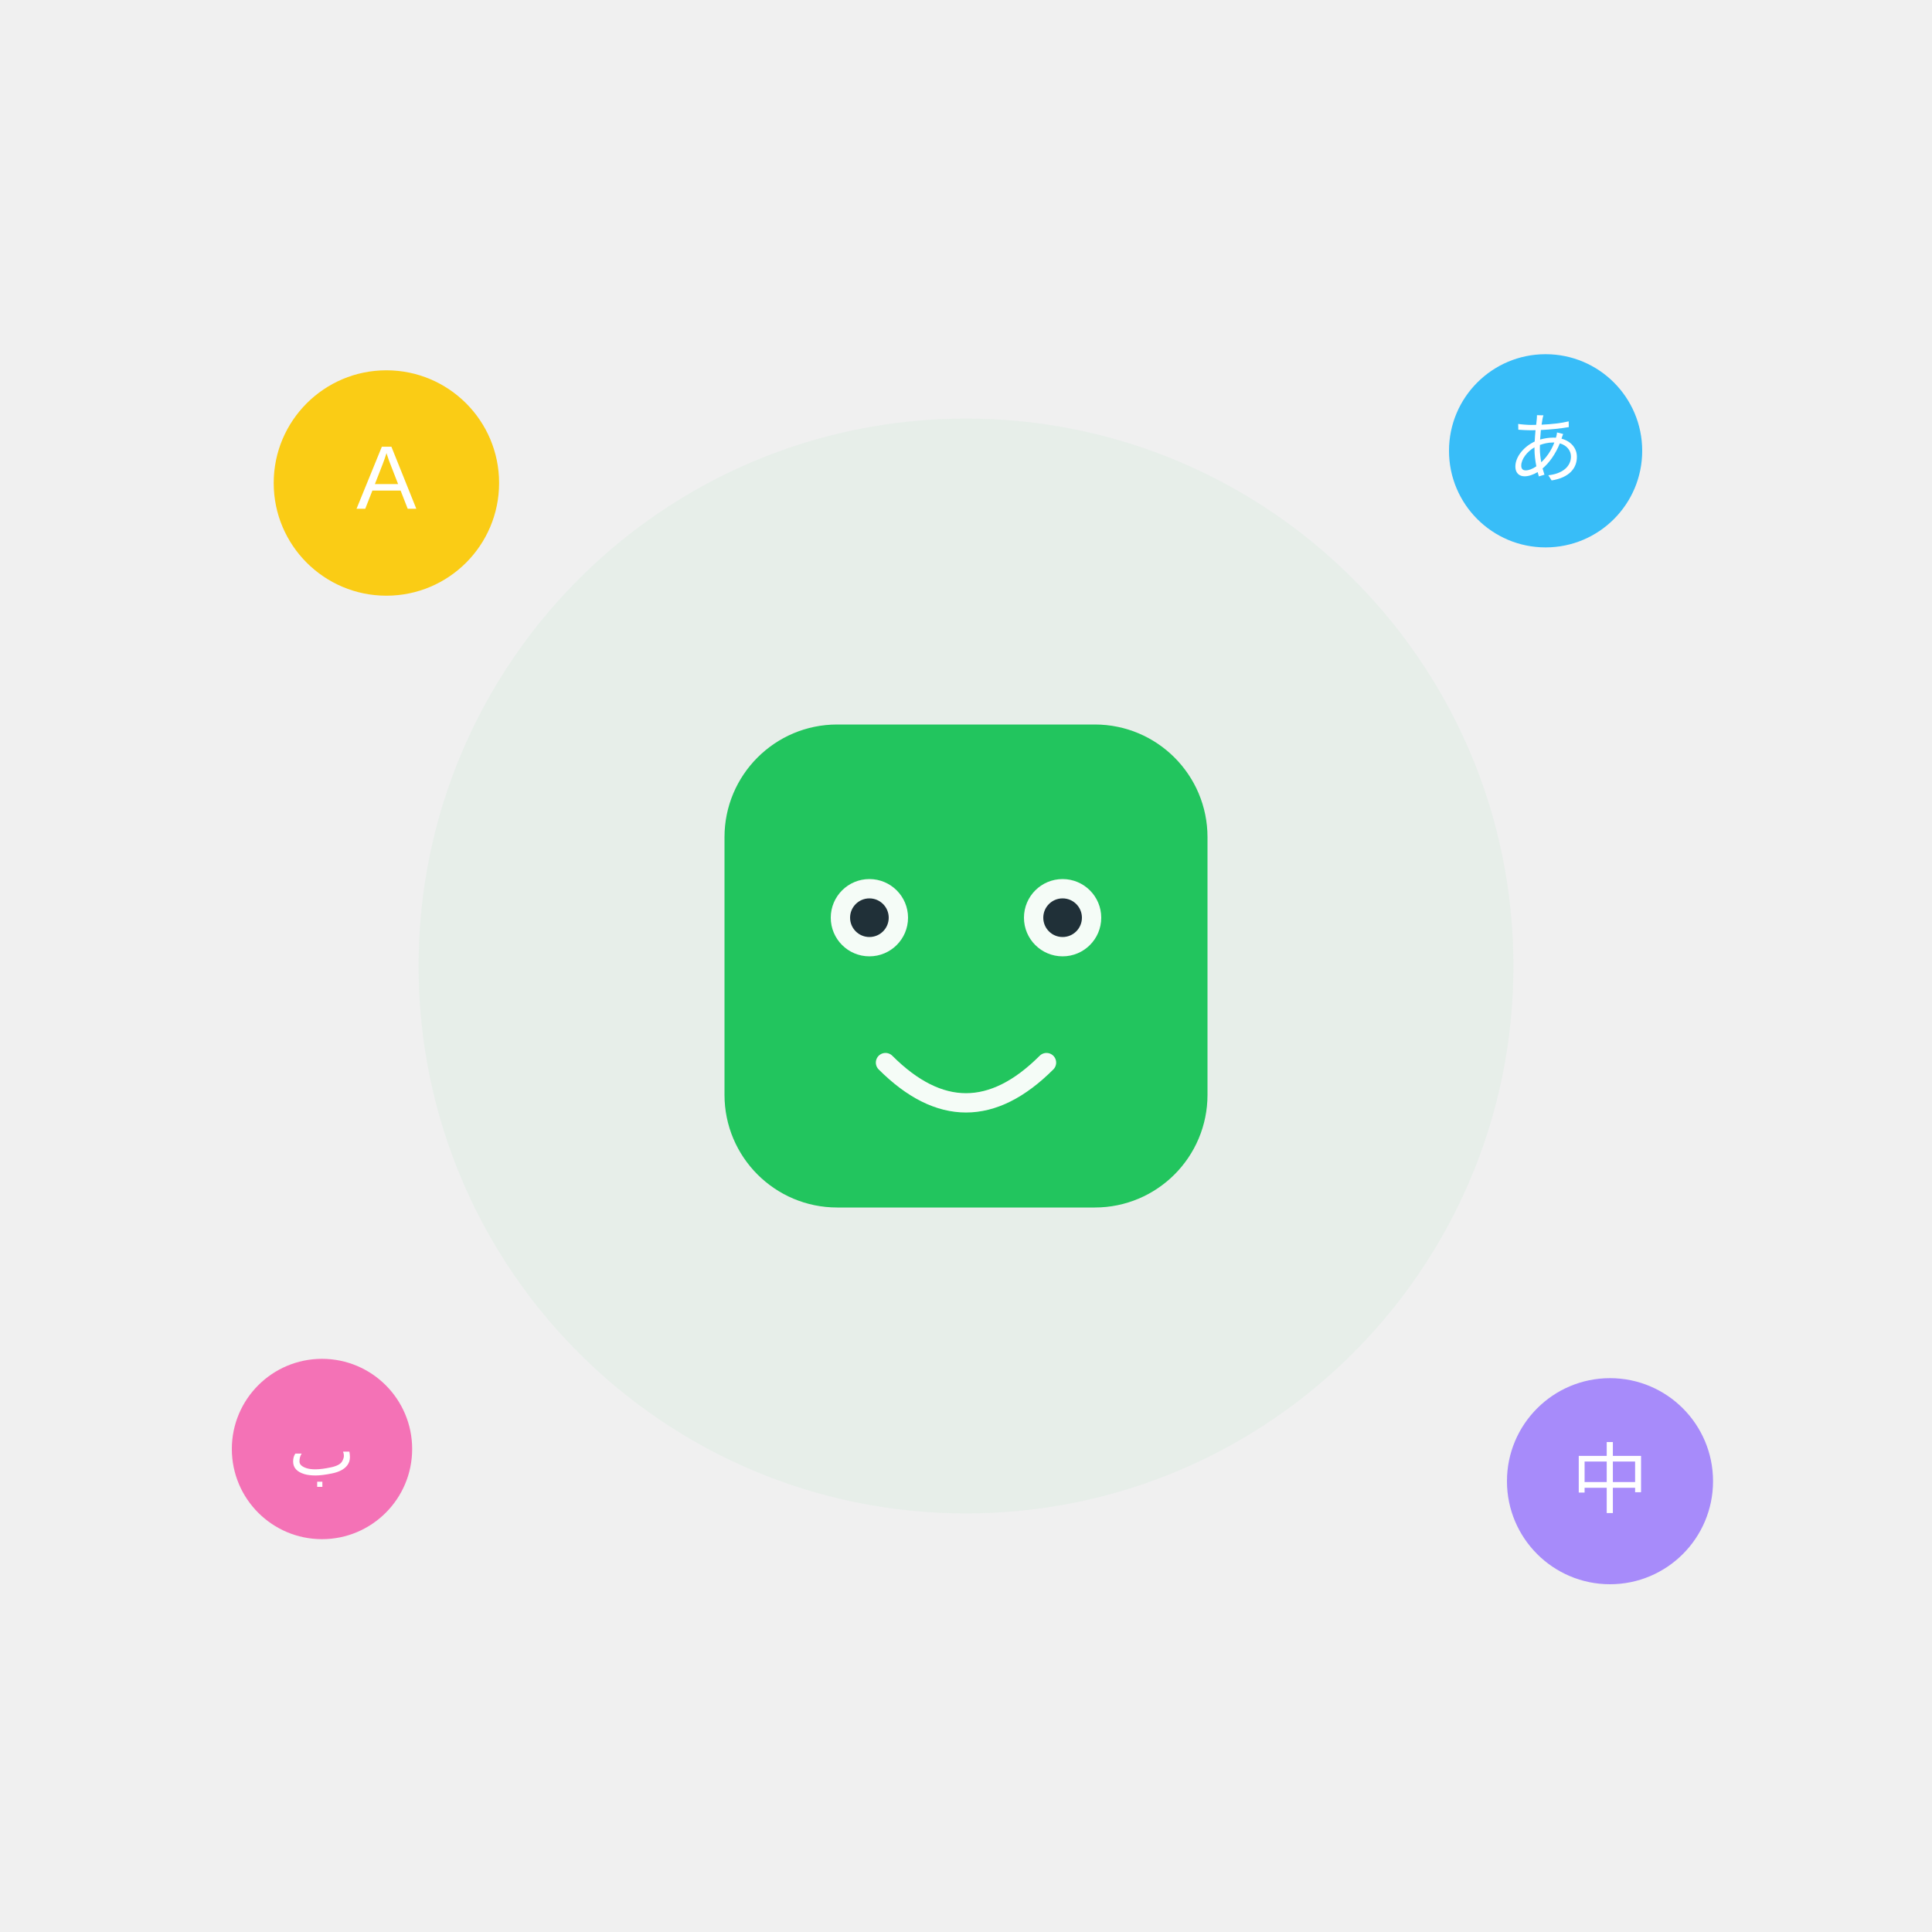
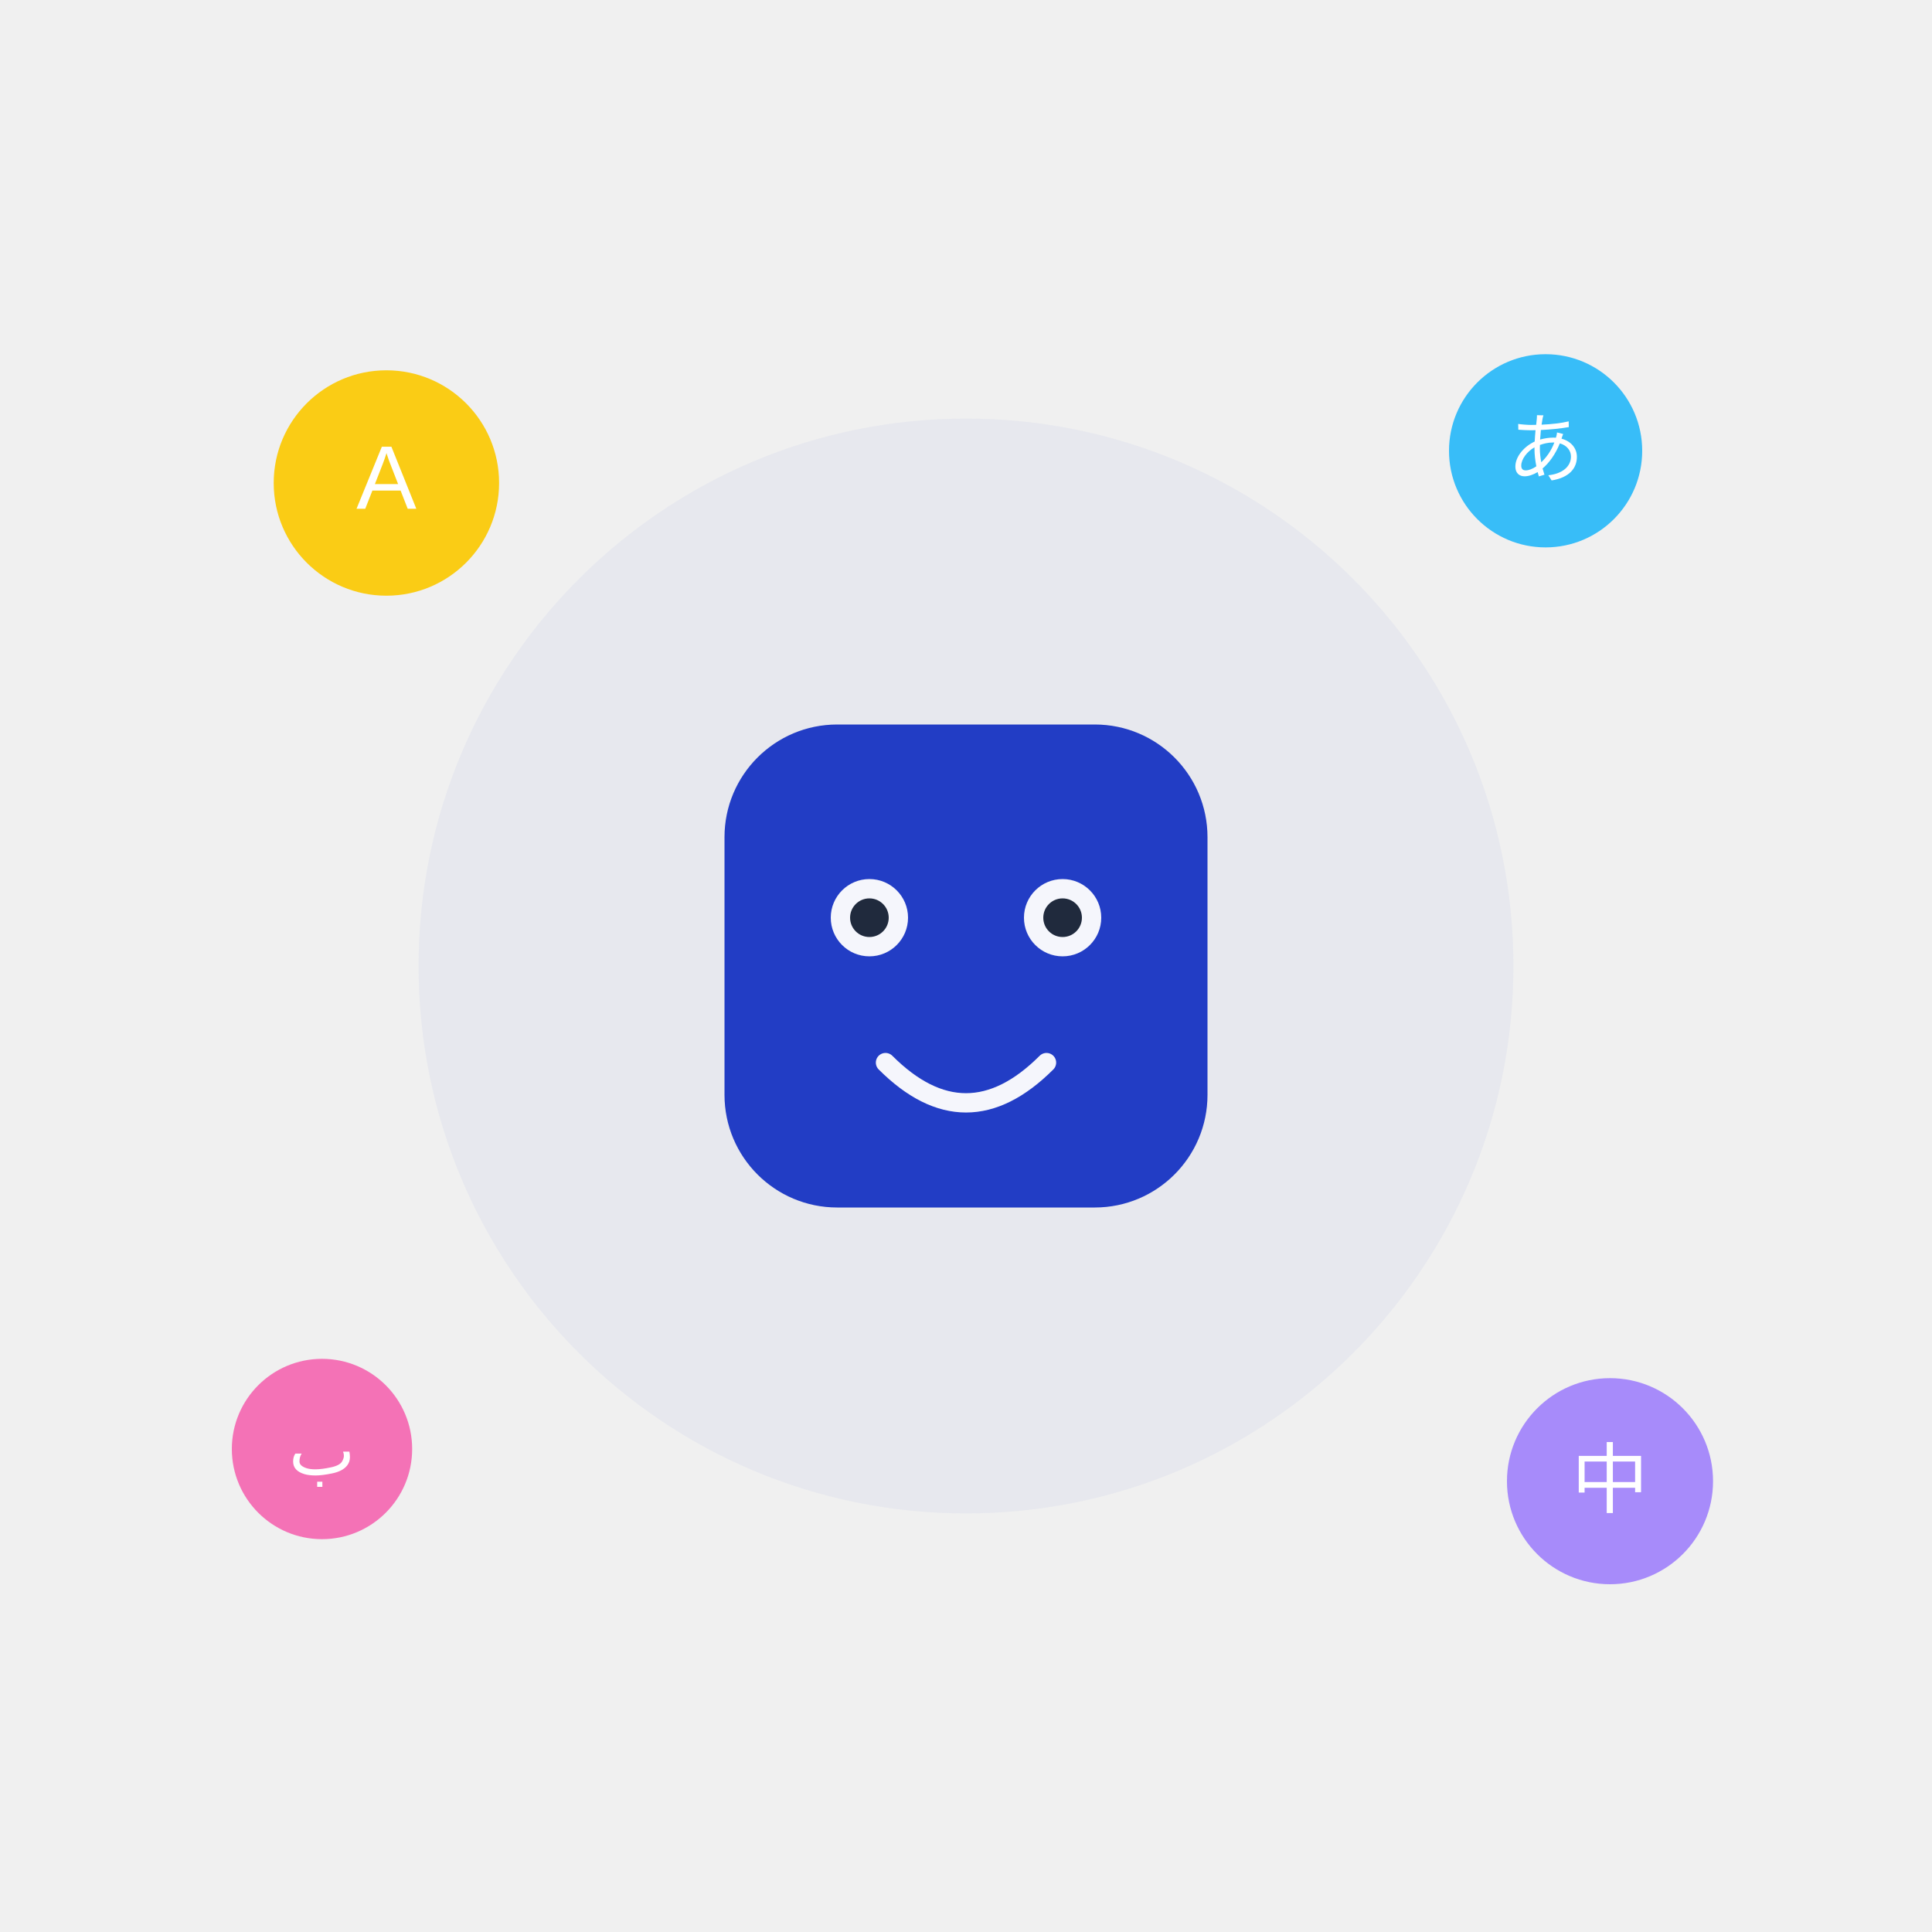
<svg xmlns="http://www.w3.org/2000/svg" viewBox="0 0 600 600">
  <circle cx="120" cy="150" r="35" fill="#facc15" />
  <text x="120" y="158" text-anchor="middle" font-size="28" font-family="Arial" fill="white">A</text>
  <circle cx="480" cy="140" r="30" fill="#38bdf8" />
  <text x="480" y="148" text-anchor="middle" font-size="24" font-family="Arial" fill="white">あ</text>
  <circle cx="100" cy="450" r="28" fill="#f472b6" />
  <text x="100" y="458" text-anchor="middle" font-size="22" font-family="Arial" fill="white">ب</text>
  <circle cx="500" cy="460" r="32" fill="#a78bfa" />
  <text x="500" y="468" text-anchor="middle" font-size="24" font-family="Arial" fill="white">中</text>
-   <rect x="225" y="225" width="150" height="150" rx="35" fill="#22c55e" />
+   <rect x="225" y="225" width="150" height="150" rx="35" fill="#223dc5" />
  <circle cx="270" cy="285" r="12" fill="white" />
  <circle cx="330" cy="285" r="12" fill="white" />
  <circle cx="270" cy="285" r="6" fill="#1f2937" />
  <circle cx="330" cy="285" r="6" fill="#1f2937" />
  <path d="M275 330 Q300 355 325 330" stroke="white" stroke-width="6" fill="none" stroke-linecap="round" />
-   <circle cx="300" cy="300" r="170" fill="#22c55e" opacity="0.05" />
+   <circle cx="300" cy="300" r="170" fill="#223dc5" opacity="0.05" />
</svg>
